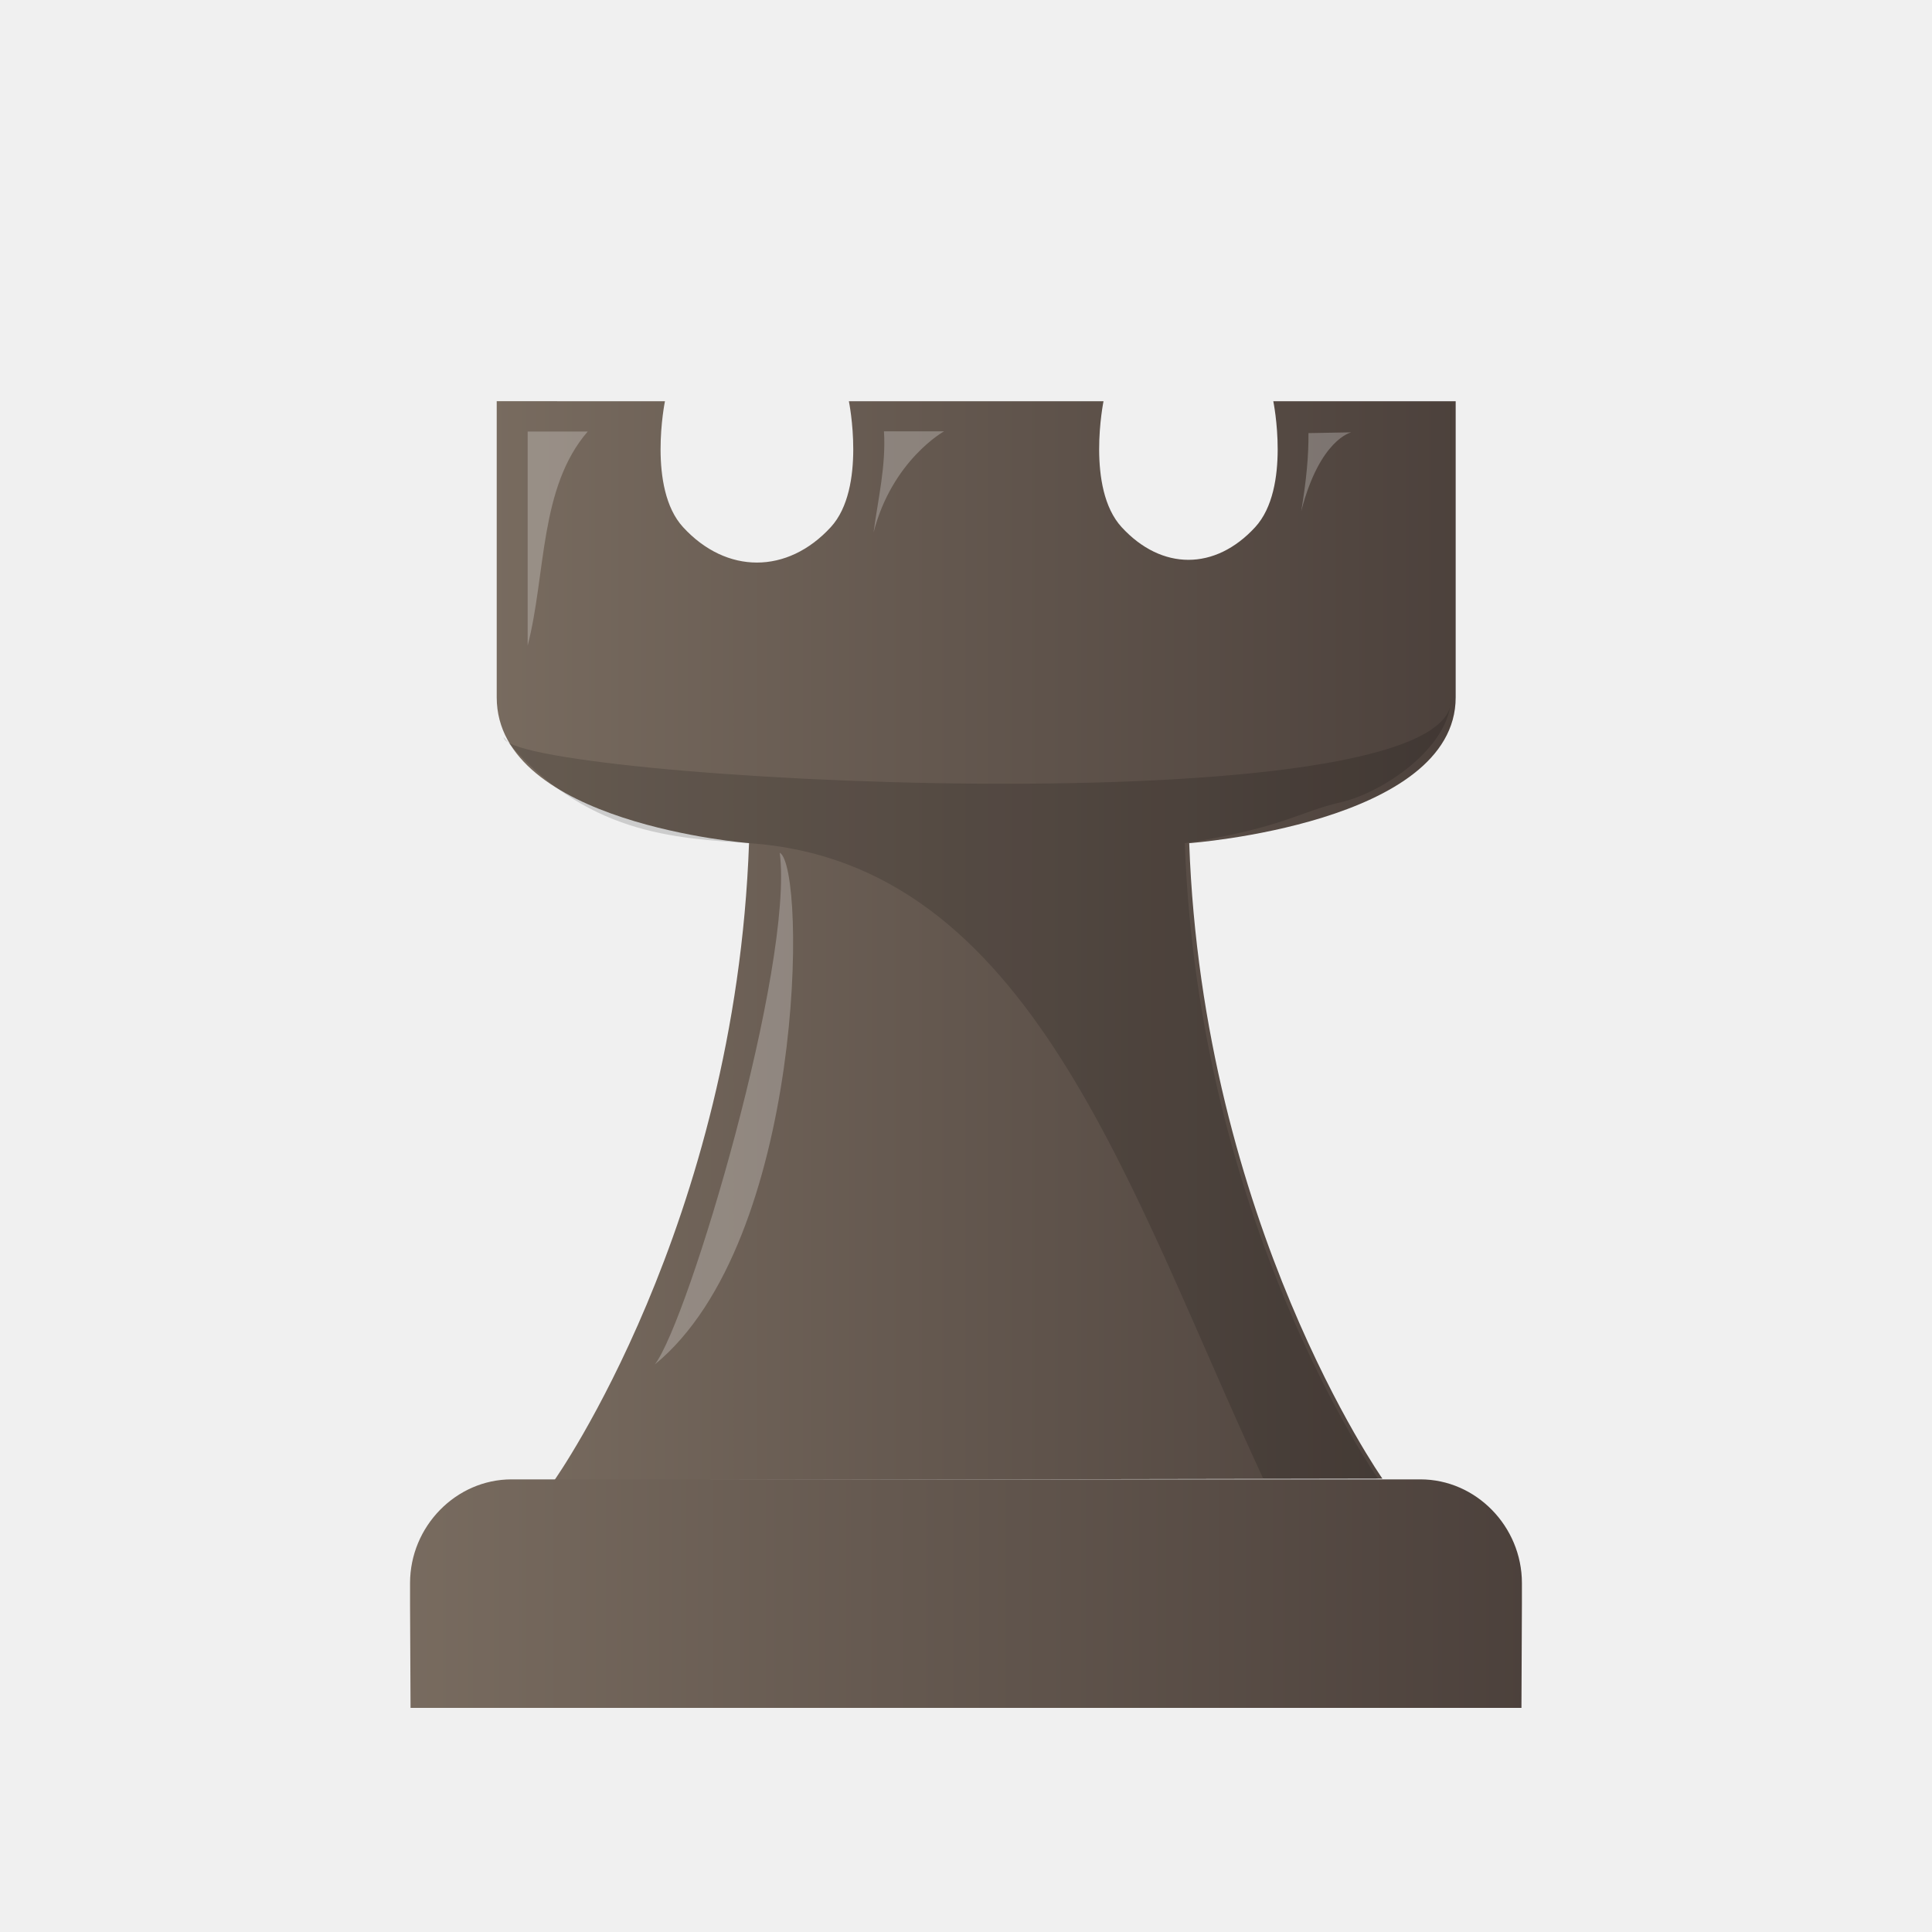
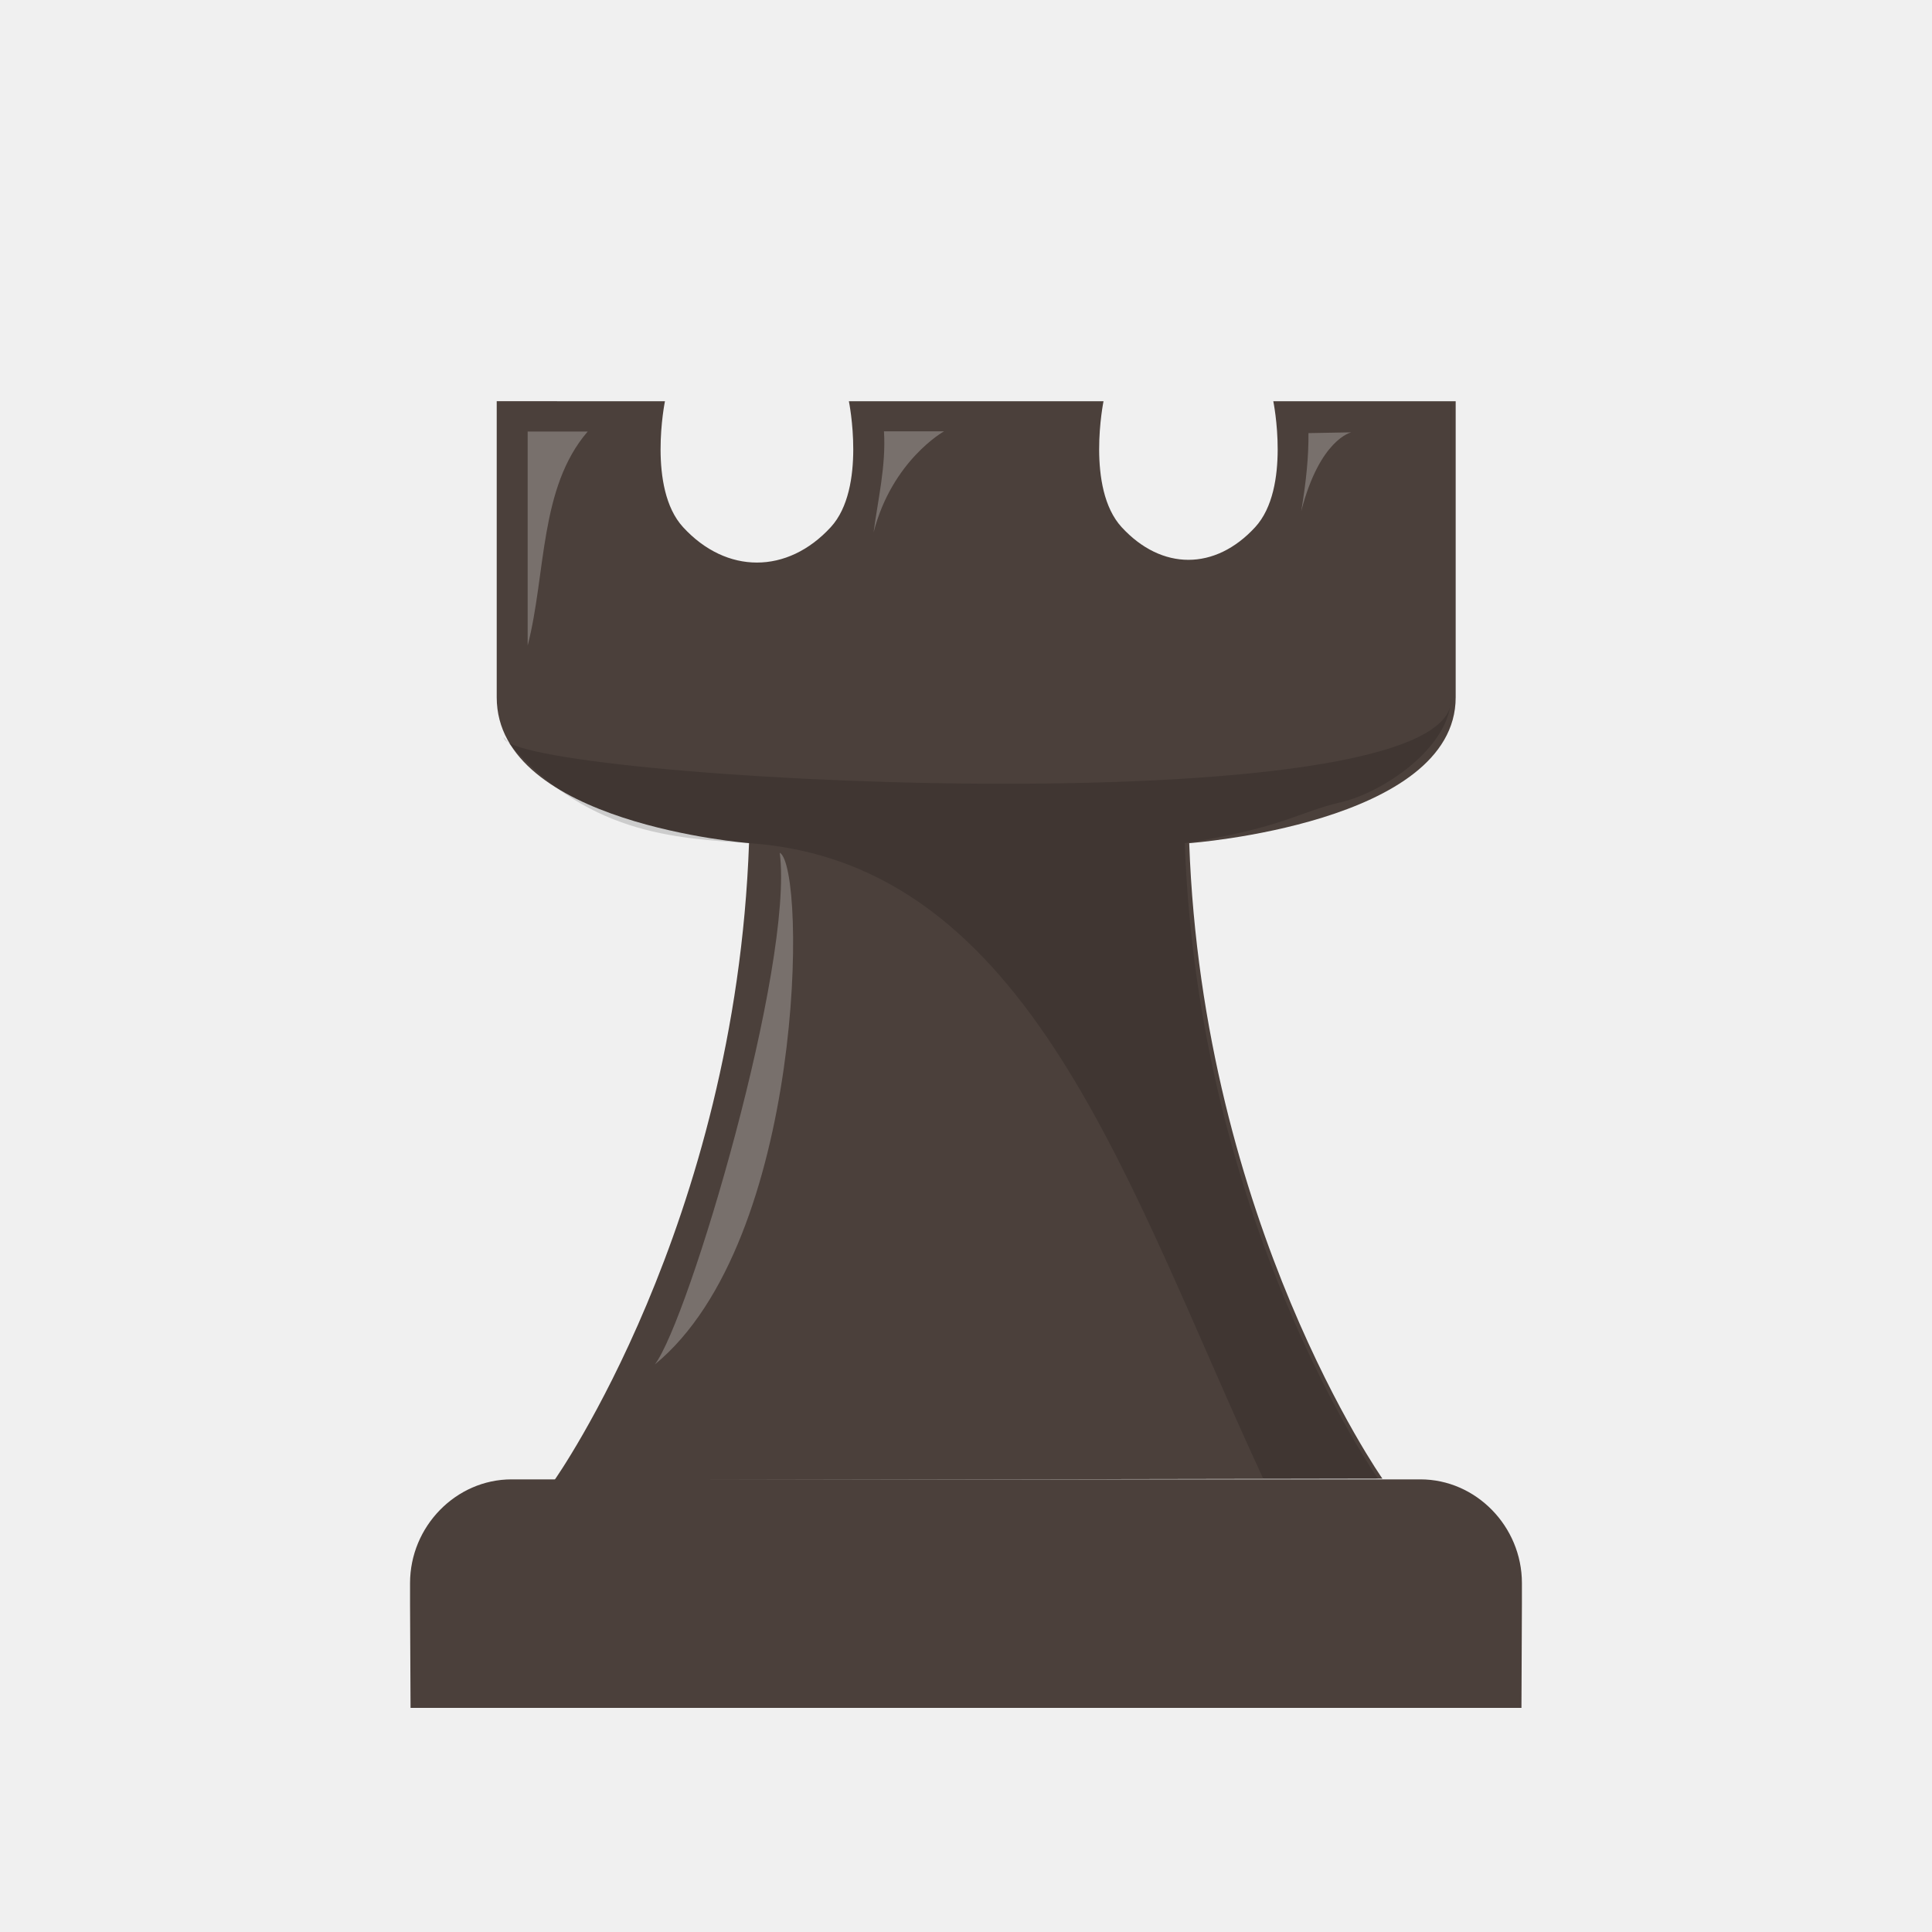
- <svg xmlns="http://www.w3.org/2000/svg" xmlns:xlink="http://www.w3.org/1999/xlink" width="50mm" height="50mm" fill-rule="evenodd" clip-rule="evenodd" image-rendering="optimizeQuality" shape-rendering="geometricPrecision" text-rendering="geometricPrecision" viewBox="0 0 50 50">
-   <defs>
-     <linearGradient xlink:href="#a" id="b" x1="12797" x2="12909" y1="-1764.6" y2="-1764.6" gradientTransform="matrix(.23554 0 0 .25454 -3002.1 473.49)" gradientUnits="userSpaceOnUse" />
-     <linearGradient id="a">
-       <stop offset="0" stop-color="#796c60" />
-       <stop offset="1" stop-color="#4b403b" />
-     </linearGradient>
-     <linearGradient xlink:href="#a" id="c" x1="-30.611" x2="-.235" y1="42.165" y2="42.165" gradientTransform="translate(40.423 -.922)" gradientUnits="userSpaceOnUse" />
-   </defs>
-   <path fill="url(#b)" d="M12.855 10.383v7.663c0 3.268 6.53 3.774 6.53 3.774-.352 9.864-5.036 16.486-5.036 16.486l21.428-.039s-4.651-6.62-5-16.446c0 0 6.896-.507 6.896-3.774v-7.663h-4.72s.459 2.25-.47 3.26c-1.035 1.126-2.418 1.126-3.454 0-.928-1.01-.47-3.26-.47-3.26h-6.59s.459 2.25-.47 3.26c-1.122 1.22-2.699 1.22-3.82 0-.929-1.01-.47-3.26-.47-3.26z" />
+ <svg xmlns="http://www.w3.org/2000/svg" width="50mm" height="50mm" fill-rule="evenodd" clip-rule="evenodd" image-rendering="optimizeQuality" shape-rendering="geometricPrecision" text-rendering="geometricPrecision" viewBox="0 0 50 50">
+   <path fill="#4b403b" d="M12.855 10.383v7.663c0 3.268 6.53 3.774 6.53 3.774-.352 9.864-5.036 16.486-5.036 16.486l21.428-.039s-4.651-6.62-5-16.446c0 0 6.896-.507 6.896-3.774v-7.663h-4.72s.459 2.25-.47 3.26c-1.035 1.126-2.418 1.126-3.454 0-.928-1.01-.47-3.26-.47-3.26h-6.59s.459 2.25-.47 3.26c-1.122 1.22-2.699 1.22-3.82 0-.929-1.01-.47-3.26-.47-3.26z" />
  <path d="m37.543 10.462.014 7.585c.263 3.48-24.58 2.135-24.523 1.03 2.098 2.532 4.445 2.613 6.352 2.744 7.292.498 9.8 8.89 13.306 16.446h2.97s-4.65-6.62-5-16.446c2.547-.395 2.954-.812 4.037-1.058h.018l-.002-.004c1.023-.236 2.81-1.376 2.842-2.713v-7.663z" opacity=".15" />
-   <path fill="url(#c)" d="M13.239 38.286c-1.437 0-2.627 1.216-2.627 2.685v.544l.013 2.685h28.75l.012-2.685v-.544c0-1.469-1.19-2.685-2.627-2.685H25z" />
+   <path fill="#4b403b" d="M13.239 38.286c-1.437 0-2.627 1.216-2.627 2.685v.544l.013 2.685h28.75l.012-2.685v-.544c0-1.469-1.19-2.685-2.627-2.685H25z" />
  <path fill="#fff" d="M13.656 11.168v5.54c.48-1.867.299-4.088 1.554-5.54zm9.221-.005c.055.896-.154 1.748-.269 2.616.48-1.866 1.823-2.616 1.823-2.616zm-5.93 24.149c.875-1.143 3.603-10.333 3.233-13.244.7.39.658 10.057-3.233 13.244m16.916-24.103c.005.598-.055 1.226-.187 2.02.48-1.867 1.295-2.04 1.295-2.04z" opacity=".25" />
</svg>
